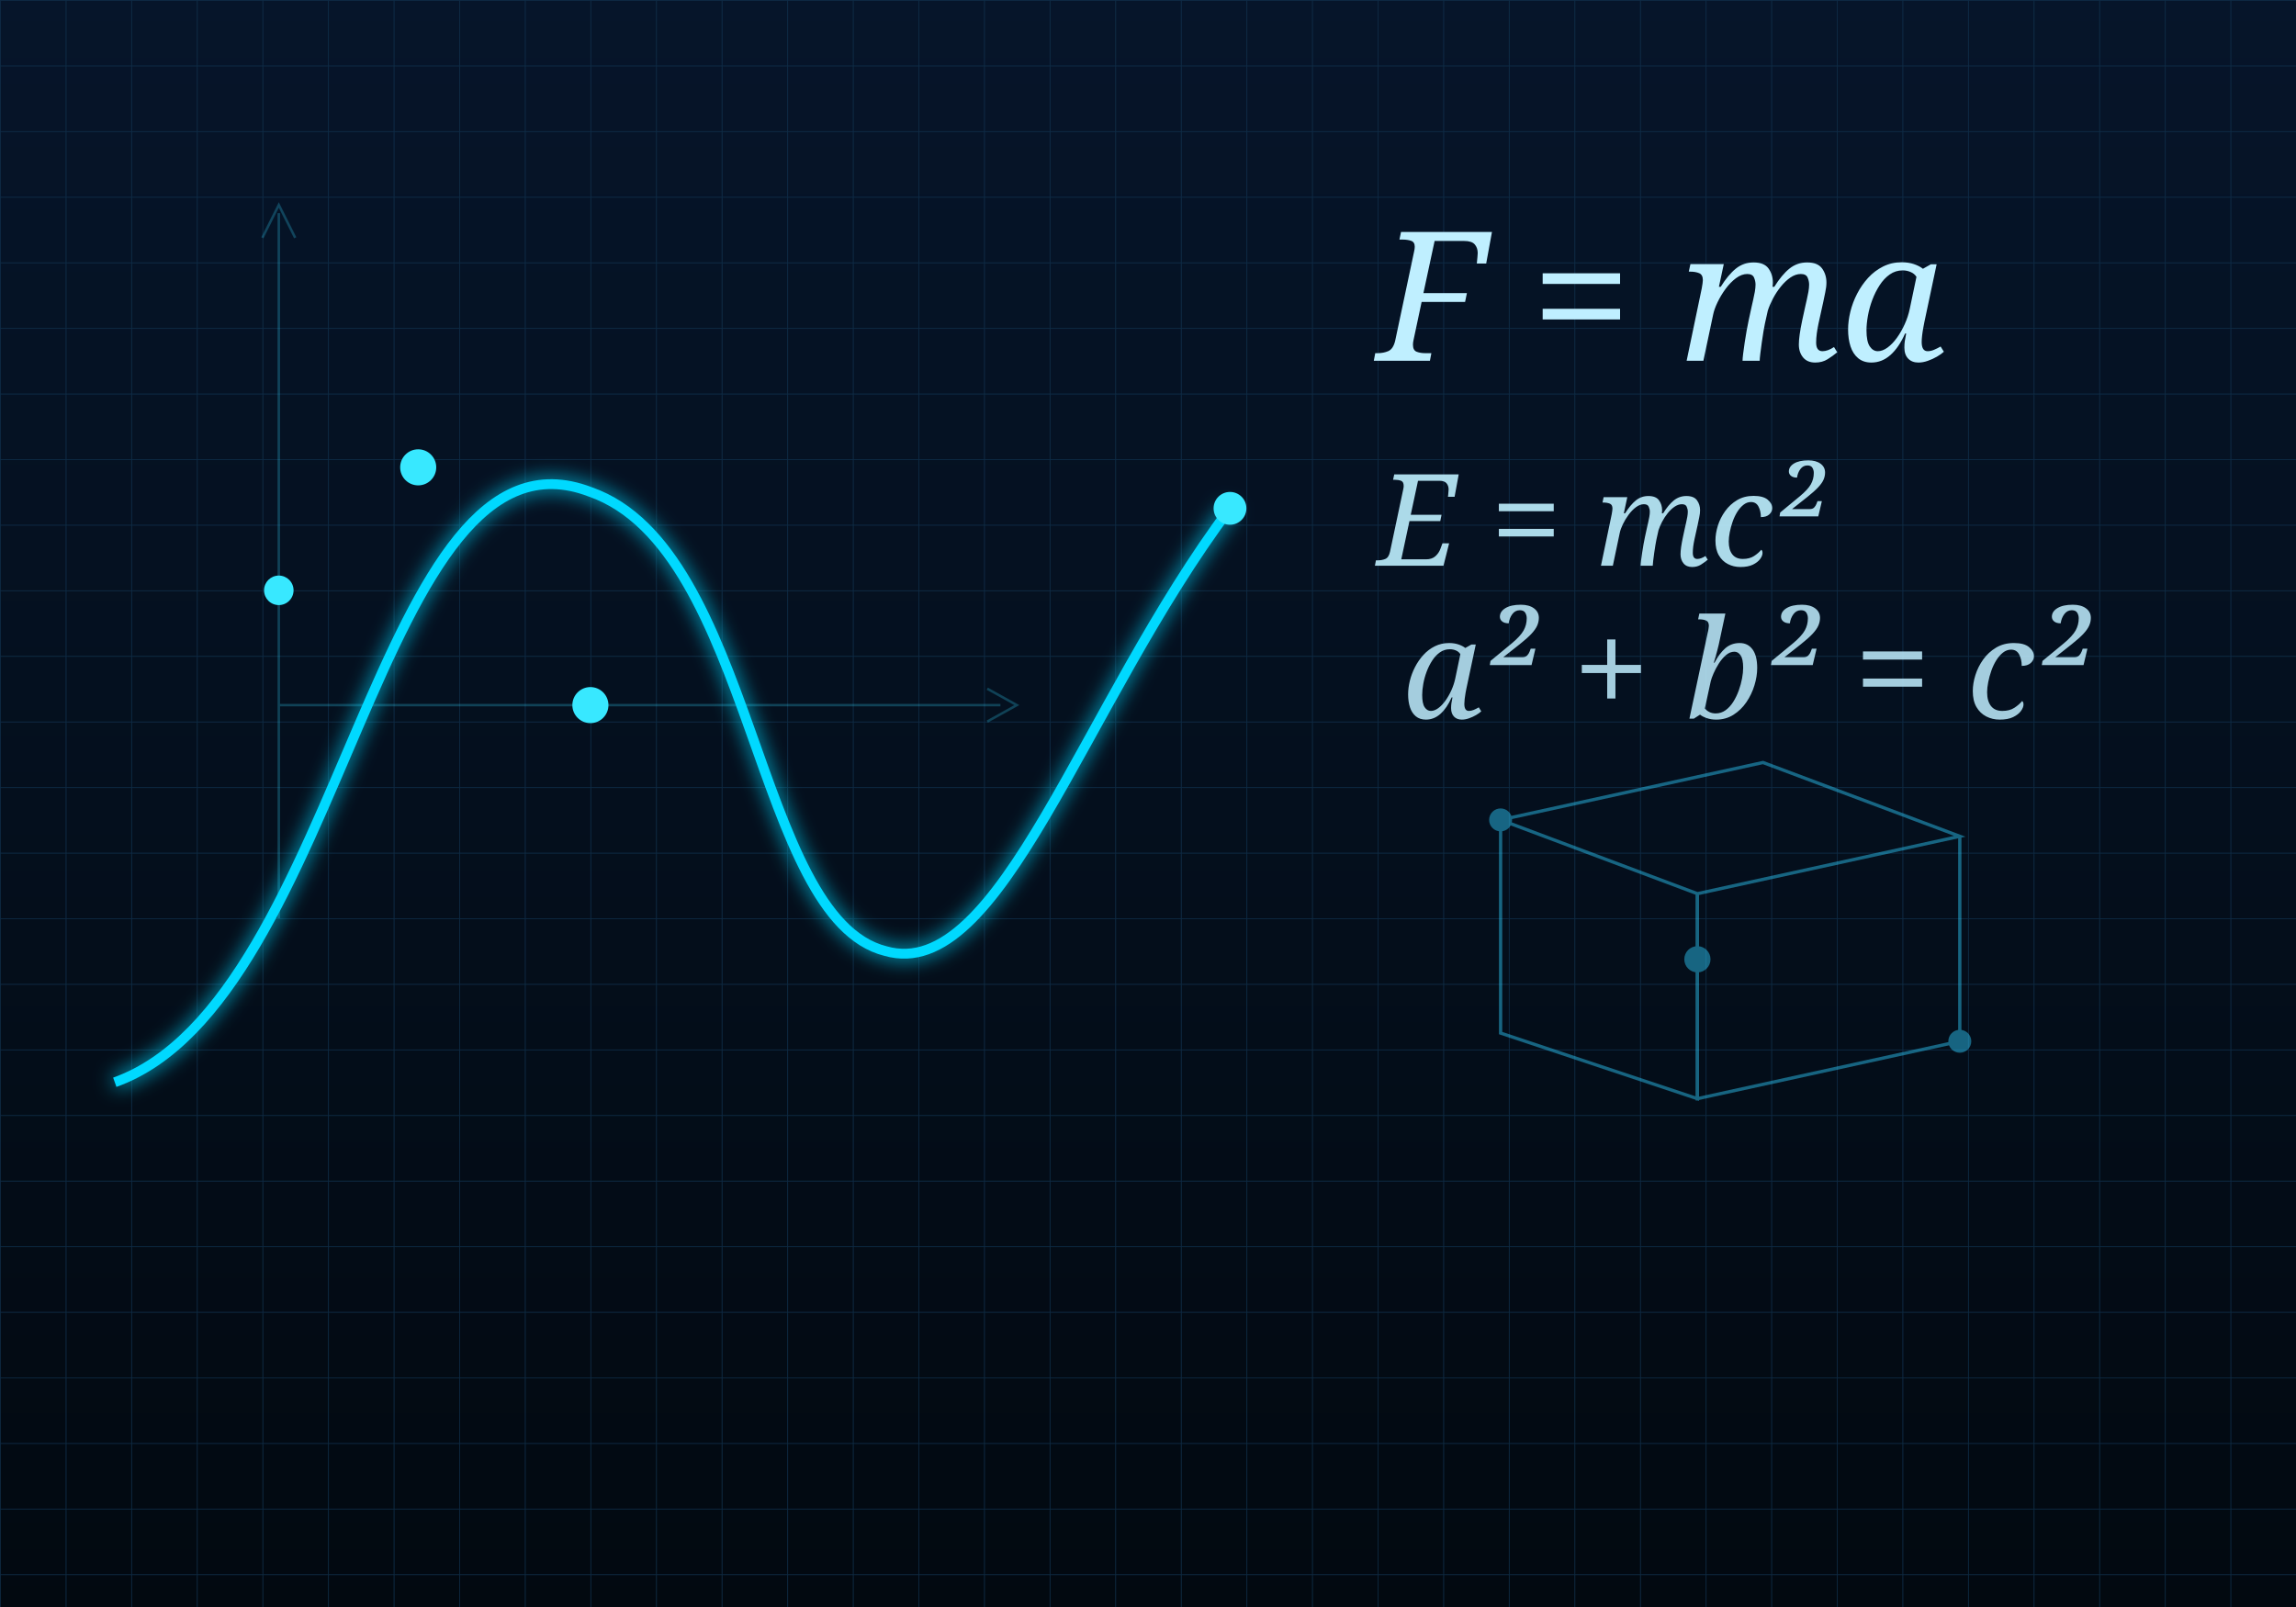
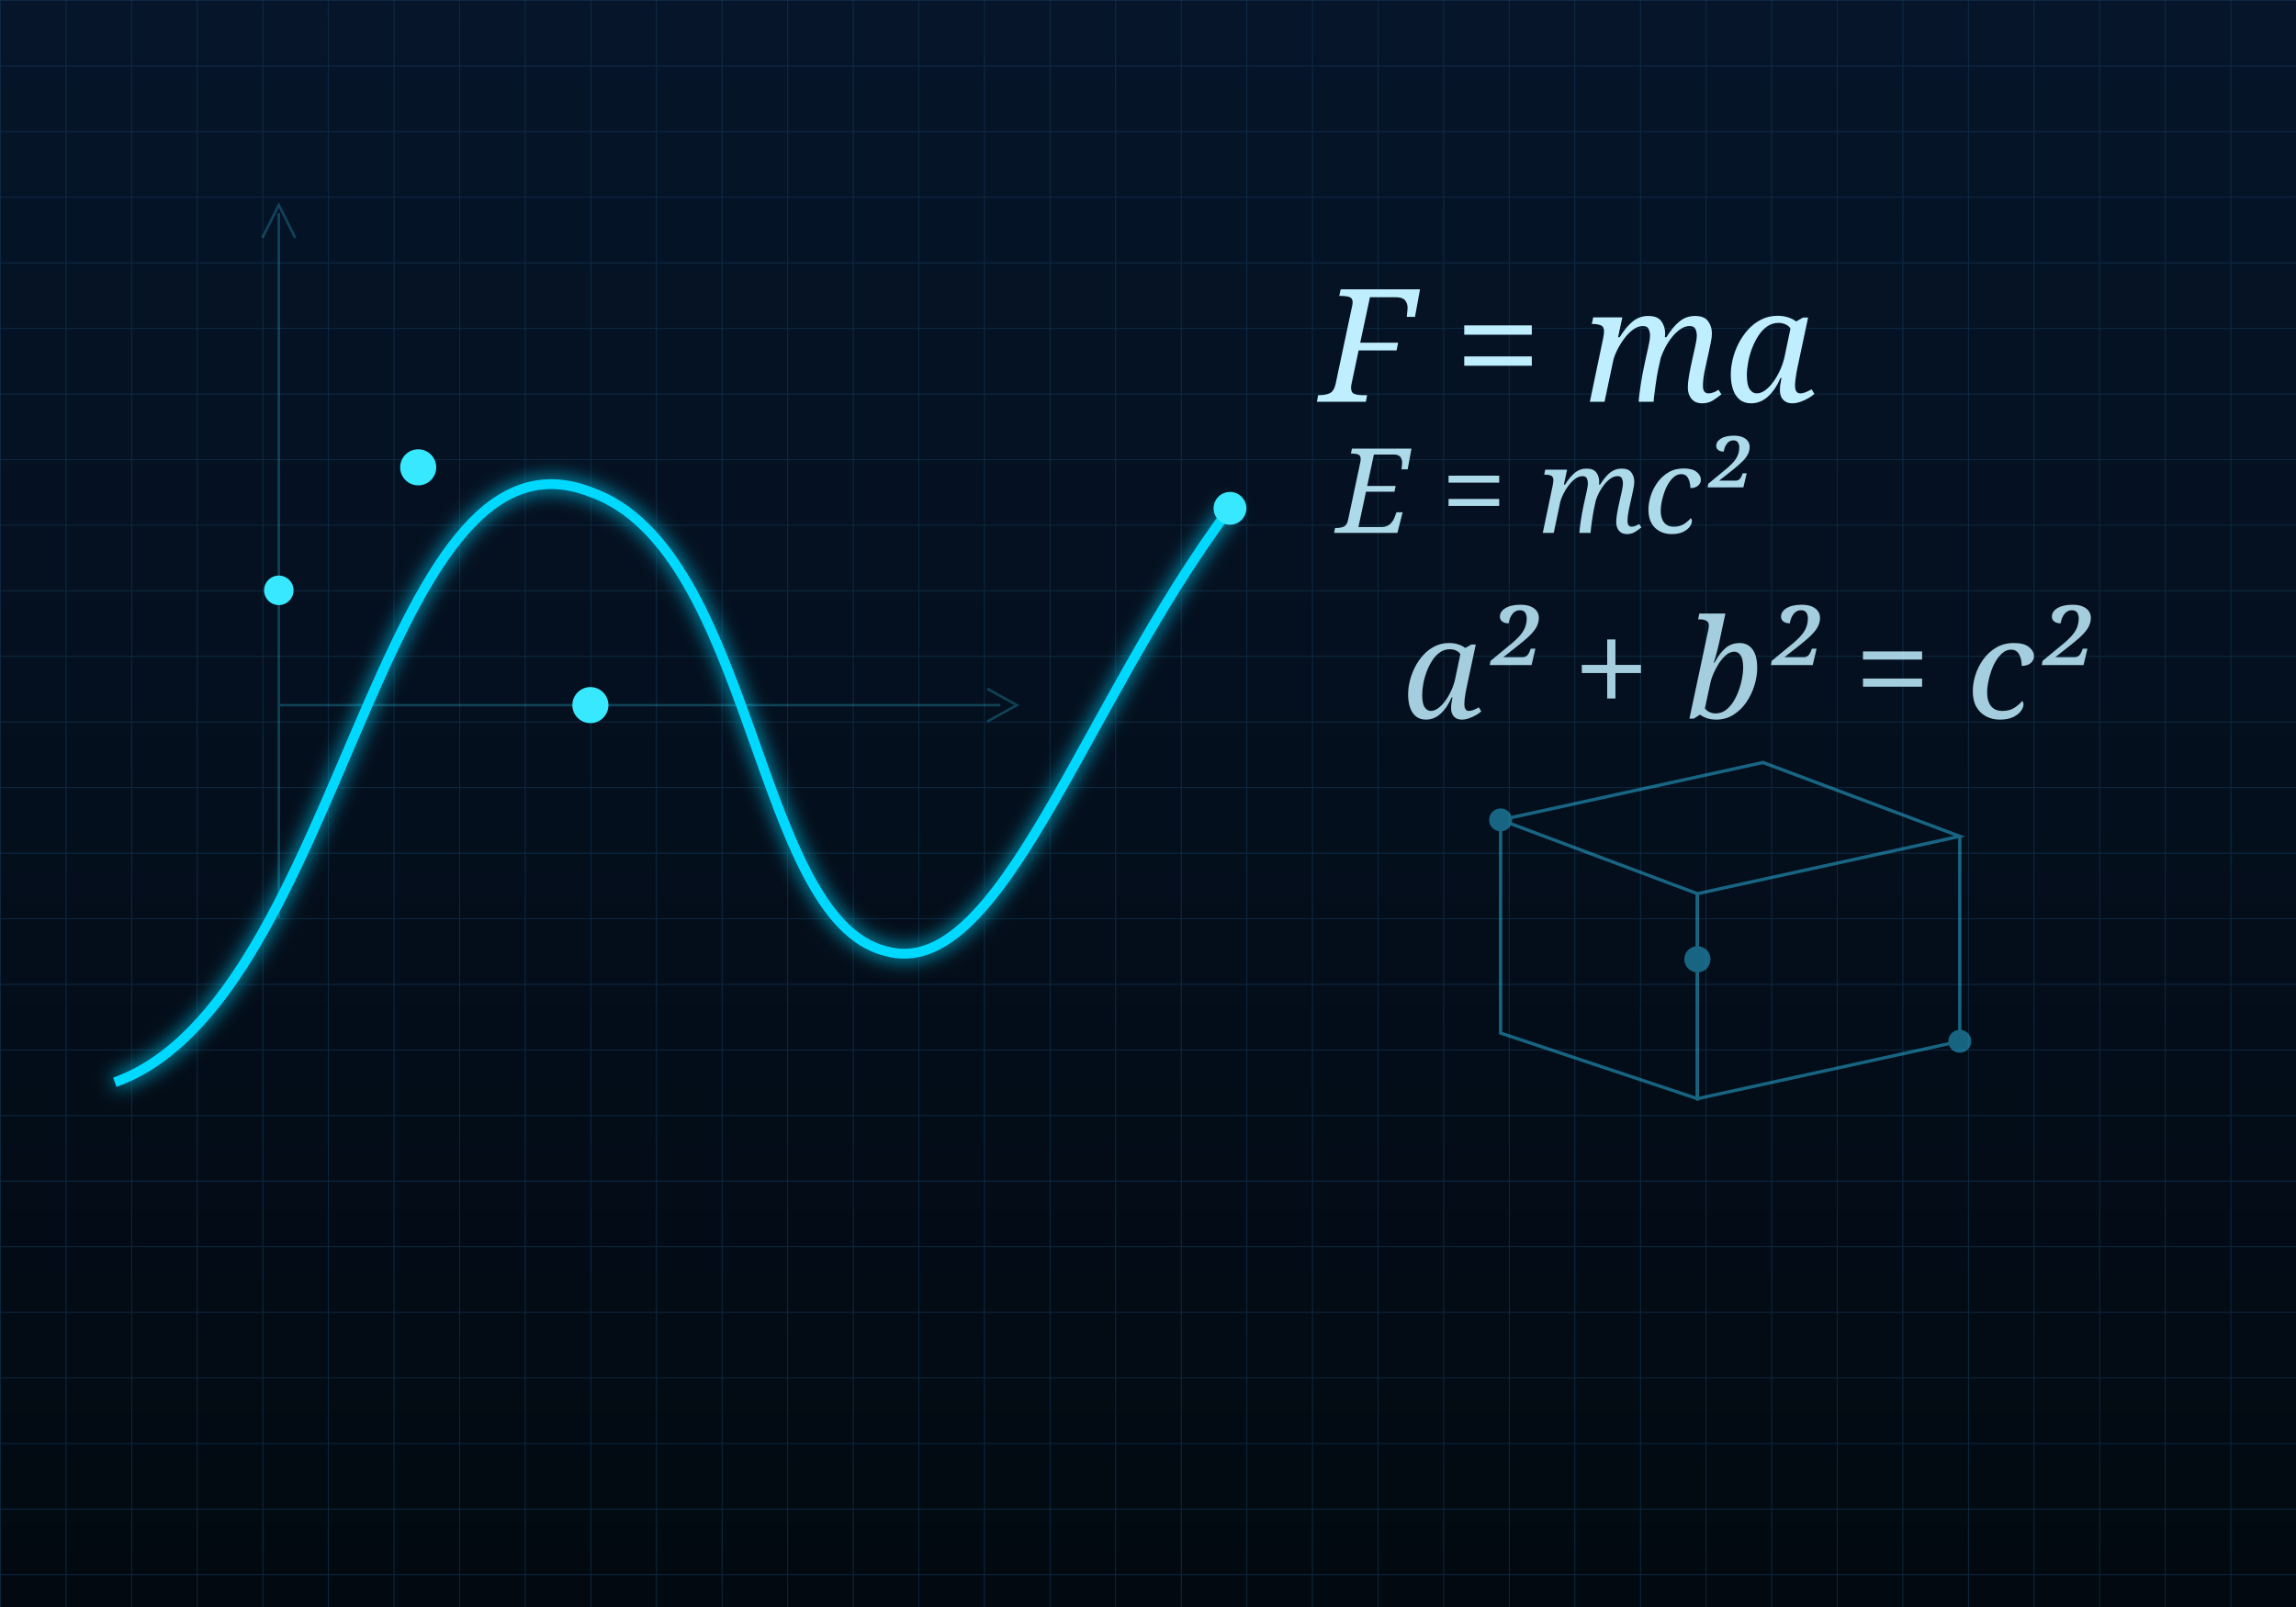
<svg xmlns="http://www.w3.org/2000/svg" width="1400" height="980" viewBox="0 0 1400 980" fill="none">
  <defs>
    <linearGradient id="bg" x1="0" y1="0" x2="0" y2="1">
      <stop offset="0" stop-color="#06152a" />
      <stop offset="1" stop-color="#020910" />
    </linearGradient>
    <filter id="glow" x="-50%" y="-50%" width="200%" height="200%">
      <feGaussianBlur stdDeviation="6" result="blur" />
      <feMerge>
        <feMergeNode in="blur" />
        <feMergeNode in="SourceGraphic" />
      </feMerge>
    </filter>
    <pattern id="grid" width="40" height="40" patternUnits="userSpaceOnUse">
      <path d="M 40 0 L 0 0 0 40" stroke="#10304c" stroke-width="1" />
    </pattern>
  </defs>
  <rect width="1400" height="980" fill="url(#bg)" />
  <rect width="1400" height="980" fill="url(#grid)" opacity="0.8" />
  <g opacity="0.25" stroke="#32d8ff" stroke-width="1.5">
    <line x1="170" y1="130" x2="170" y2="560" />
    <line x1="170" y1="430" x2="610" y2="430" />
    <path d="M602 420L620 430L602 440" />
    <path d="M160 145L170 125L180 145" />
  </g>
  <path d="M70 660 C210 610,230 250,360 300 C460 335,460 560,540 580 C610 600,660 430,750 310" stroke="#00d9ff" stroke-width="6" fill="none" filter="url(#glow)" />
  <circle cx="170" cy="360" r="9" fill="#38e8ff" />
  <circle cx="255" cy="285" r="11" fill="#38e8ff" />
  <circle cx="360" cy="430" r="11" fill="#38e8ff" />
  <circle cx="750" cy="310" r="10" fill="#38e8ff" />
  <g fill="#bfefff" font-family="Georgia, serif" font-style="italic">
-     <text x="840" y="220" font-size="110">F = ma</text>
-     <text x="840" y="345" font-size="78" opacity="0.9">E = mc²</text>
+     <text x="805" y="245" font-size="96">F = ma</text>
+     <text x="815" y="325" font-size="72" opacity="0.9">E = mc²</text>
    <text x="855" y="438" font-size="84" opacity="0.85">a² + b² = c²</text>
  </g>
  <g transform="translate(915 500)" stroke="#2ecfff" stroke-width="2" opacity="0.45">
    <path d="M0 0 L160 -35 L280 10 L120 45 Z" />
    <path d="M0 0 L0 130 L120 170 L120 45" />
    <path d="M120 45 L120 170 L280 135 L280 10" />
    <circle cx="0" cy="0" r="6" fill="#2ecfff" />
    <circle cx="120" cy="85" r="7" fill="#2ecfff" />
    <circle cx="280" cy="135" r="6" fill="#2ecfff" />
  </g>
</svg>
